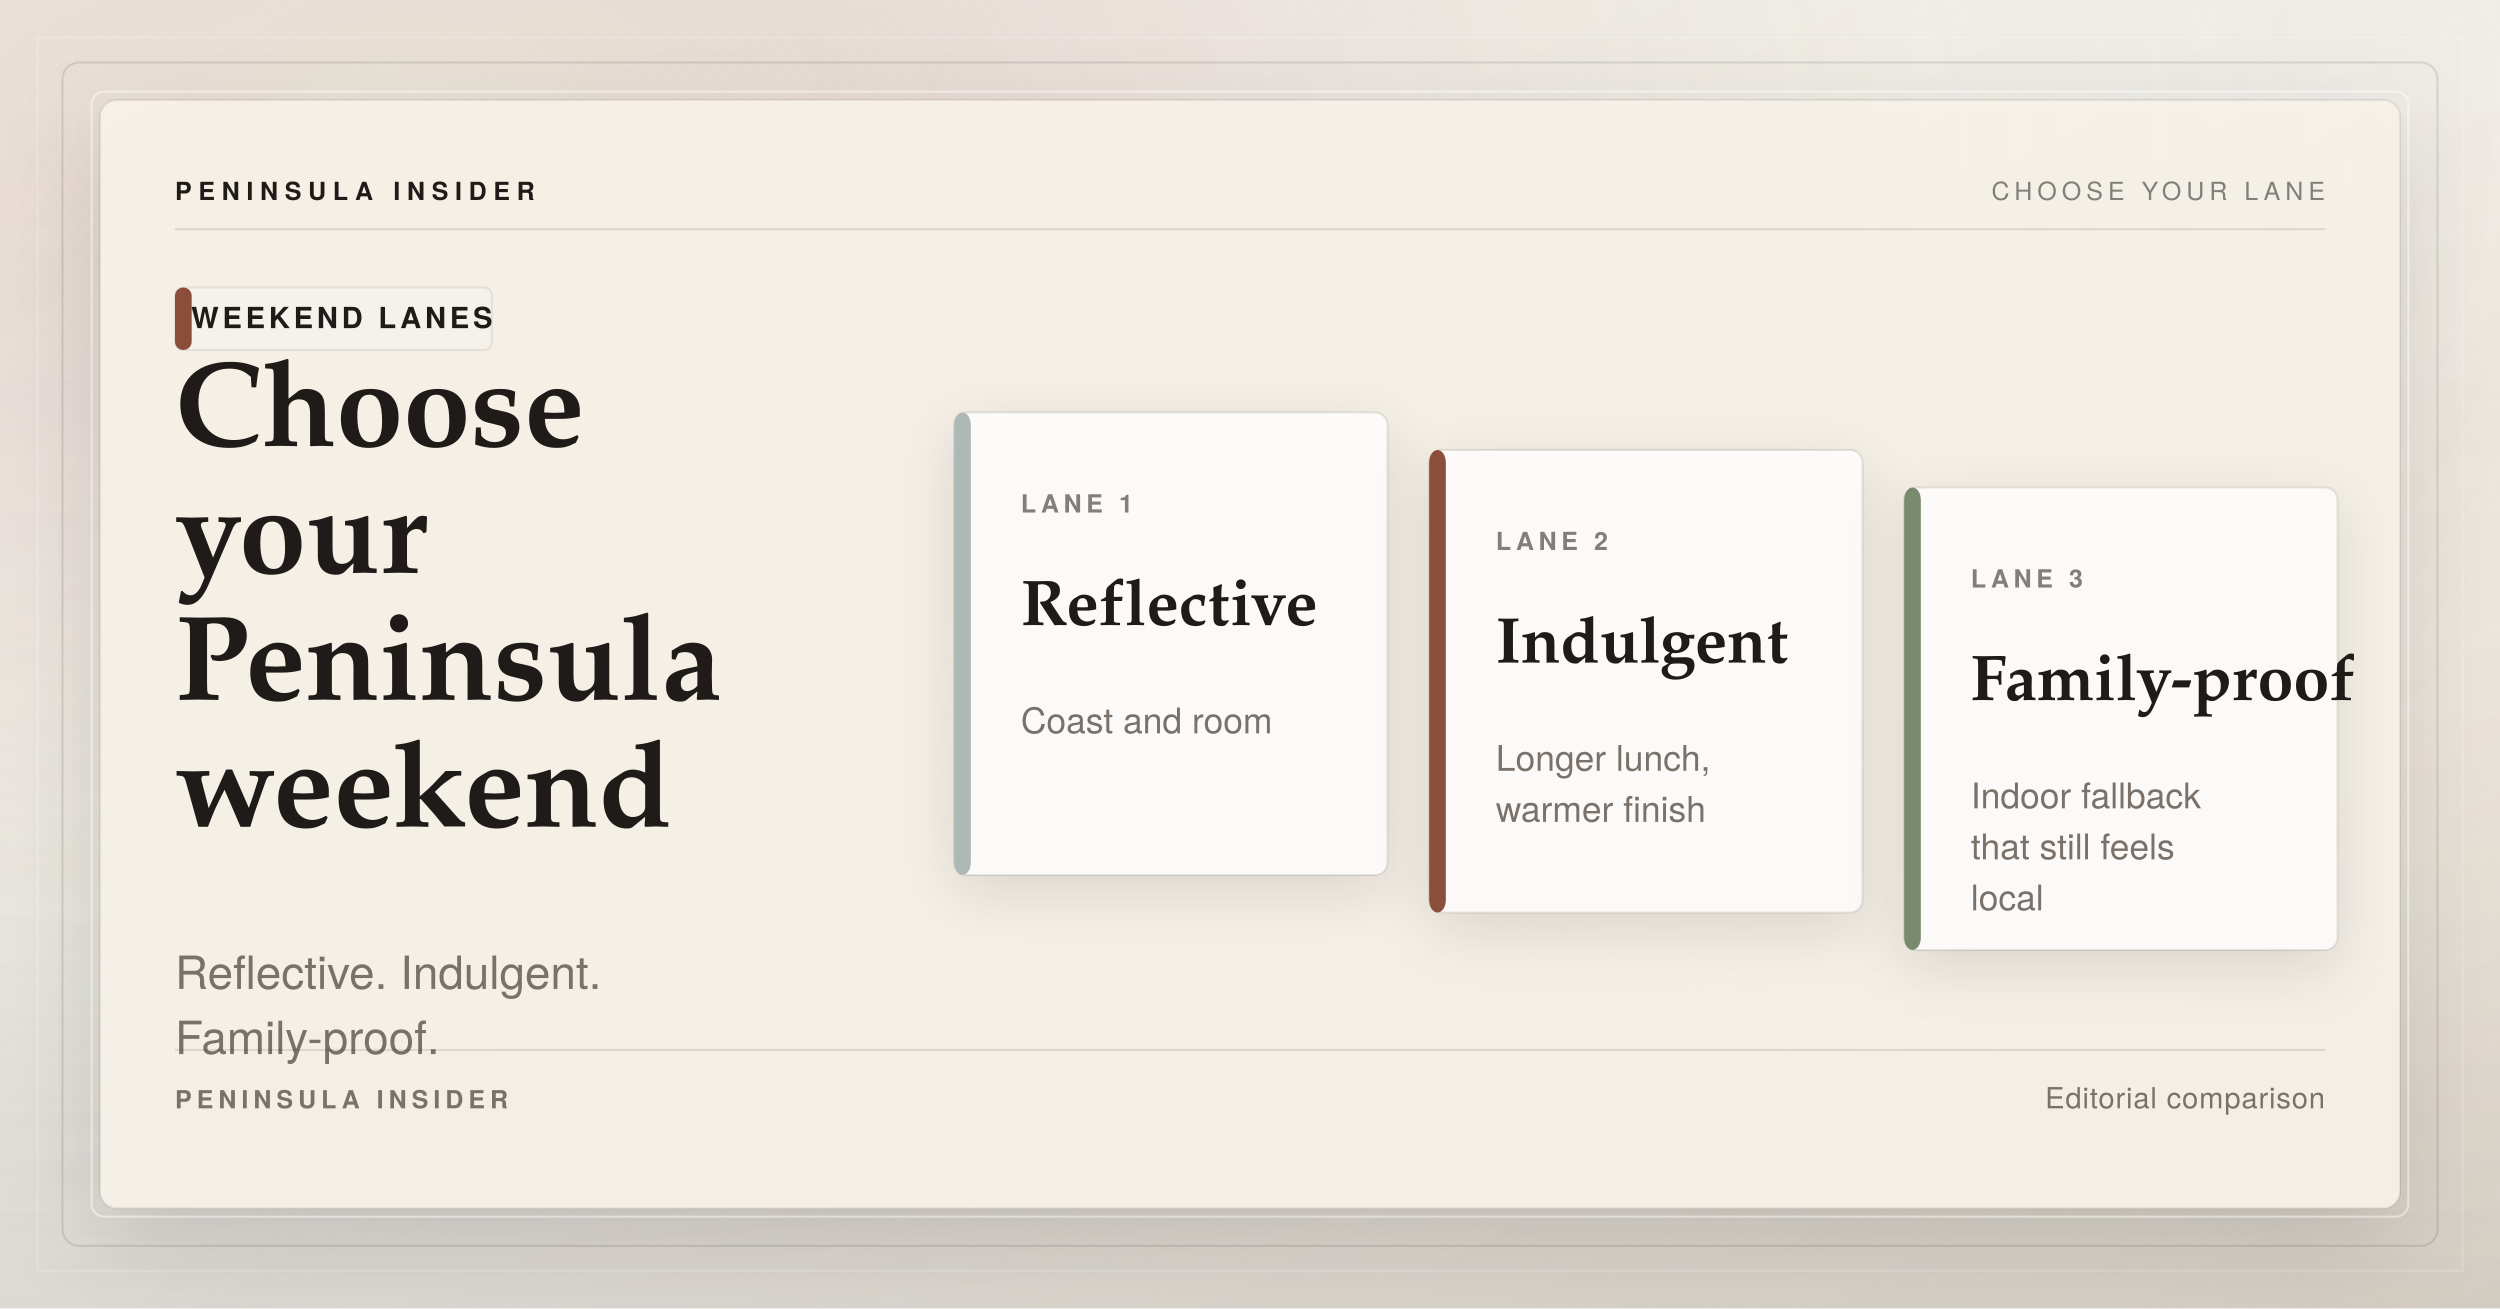
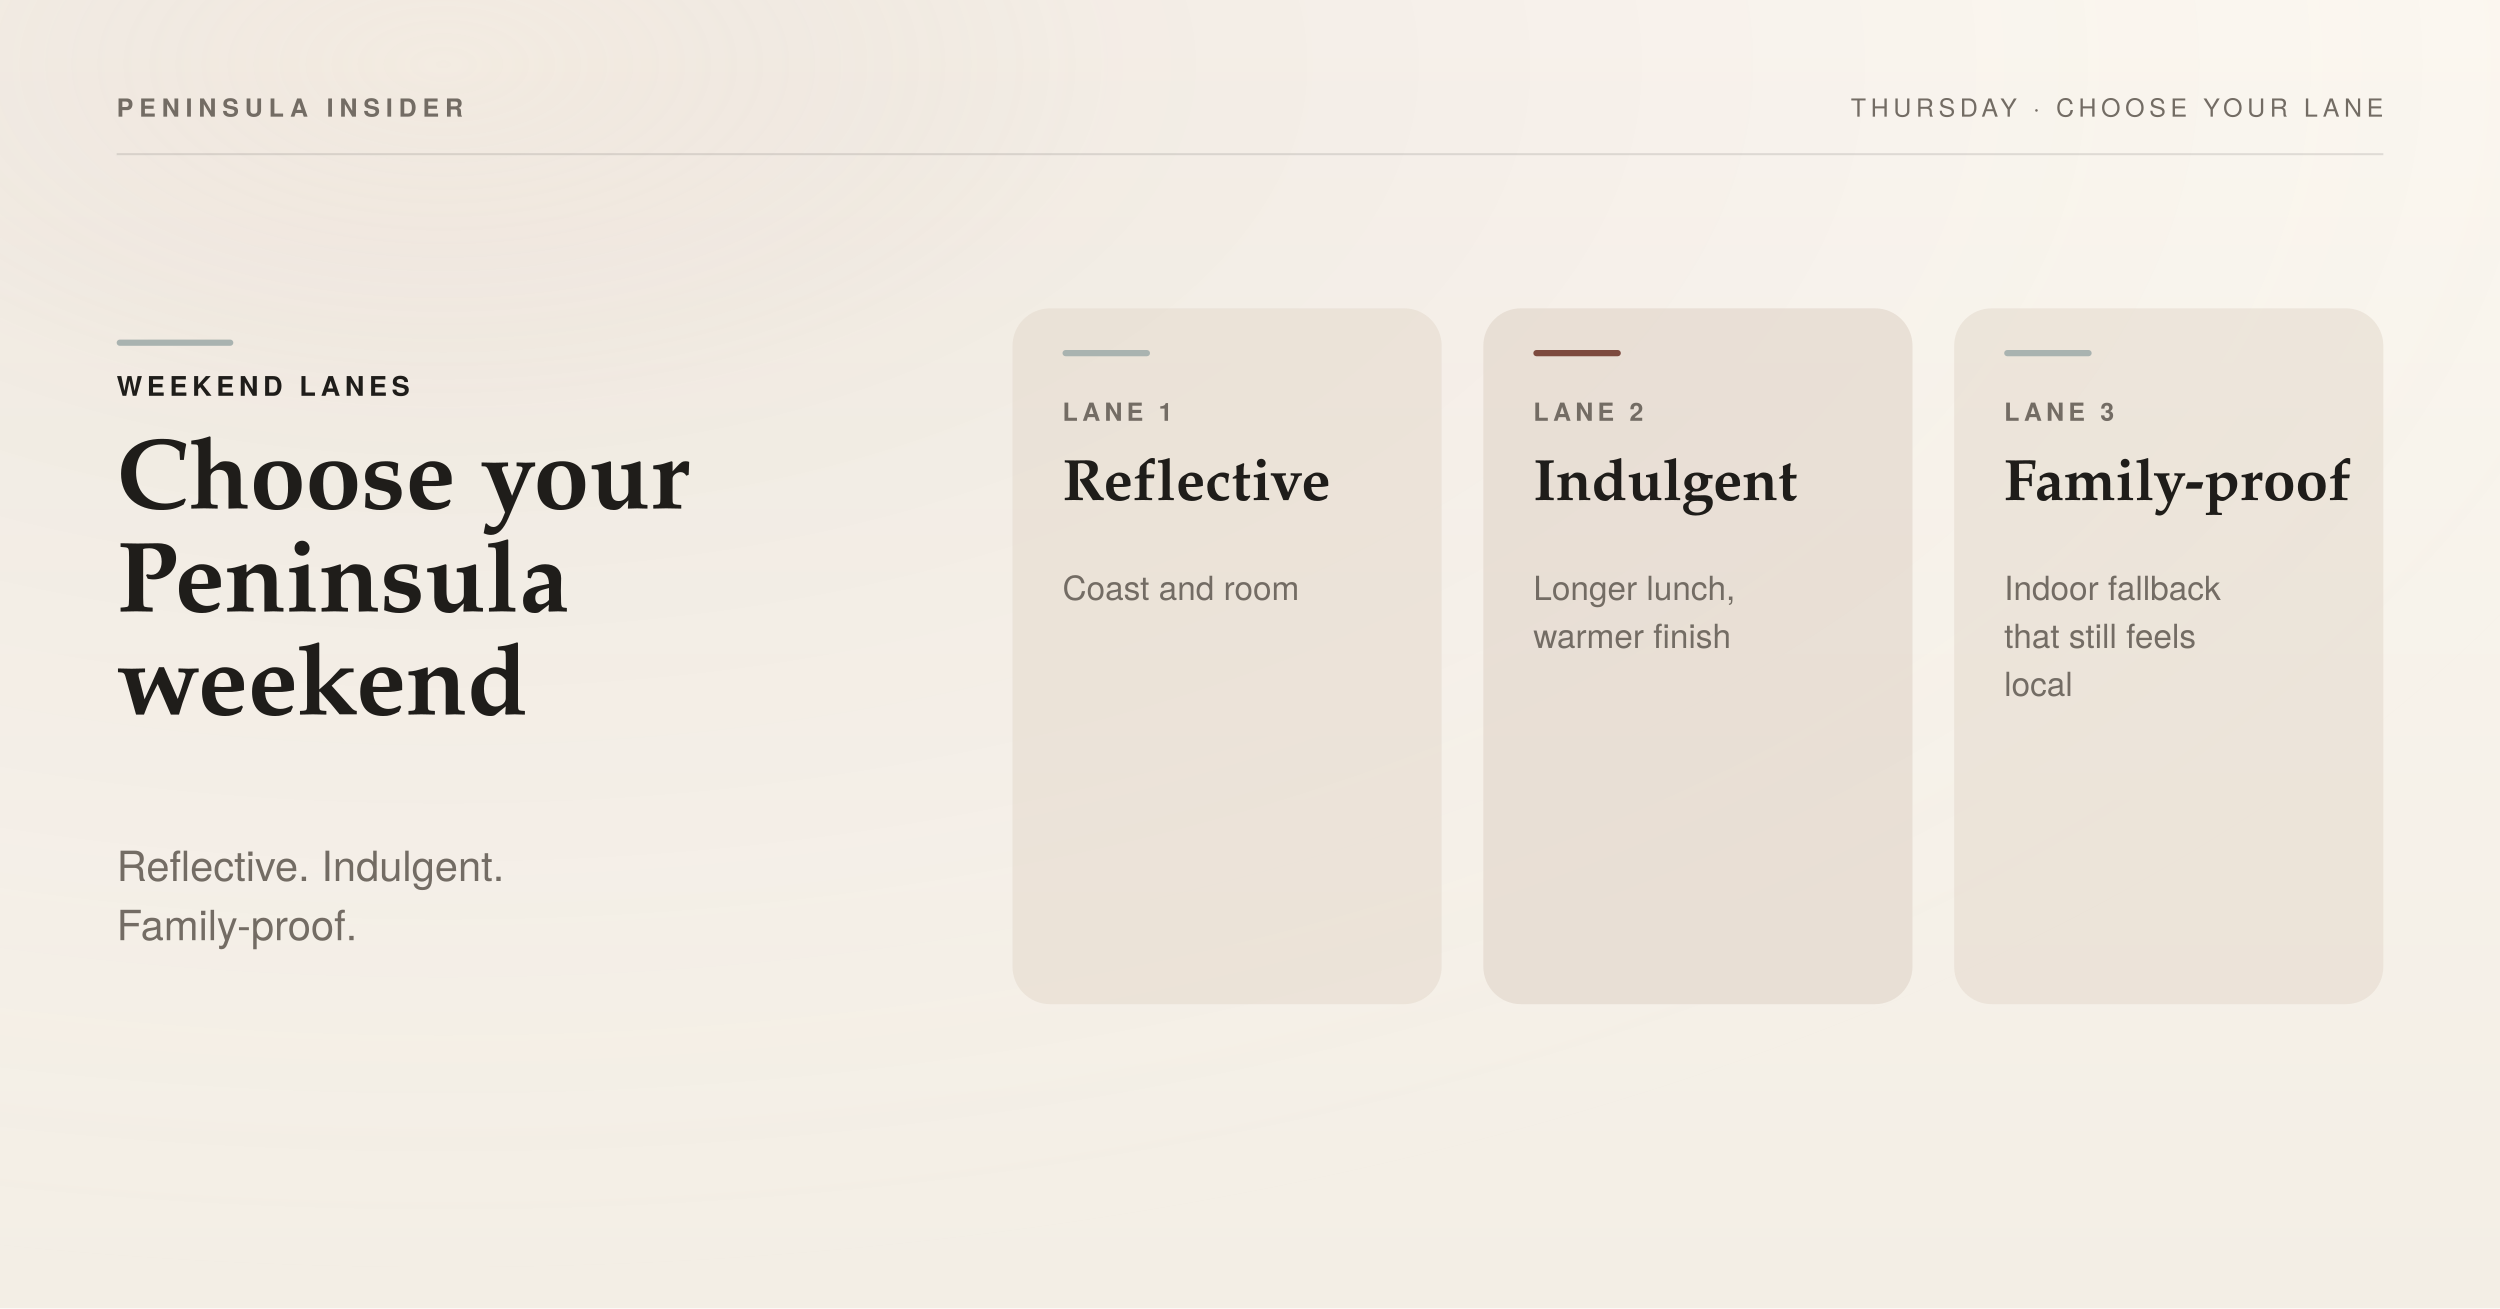
<svg xmlns="http://www.w3.org/2000/svg" width="1200" height="628" viewBox="0 0 1200 628">
  <defs>
-     <linearGradient id="pi-social-2026-04-20-thu-weekend-moods-fb-191x1-summary-v01-paper-gradient" x1="0" x2="1" y1="0" y2="1">
-       <stop offset="0%" stop-color="#FDFCFA" />
-       <stop offset="48%" stop-color="#F5F1EB" />
-       <stop offset="100%" stop-color="#E8E0D5" />
+     <linearGradient id="pi-social-2026-04-20-thu-weekend-moods-fb-191x1-summary-v01-paper" x1="0" x2="0" y1="0" y2="1">
+       <stop offset="0%" stop-color="#FBF7F0" />
+       <stop offset="100%" stop-color="#F3EEE5" />
    </linearGradient>
-     <linearGradient id="pi-social-2026-04-20-thu-weekend-moods-fb-191x1-summary-v01-soft-vignette" x1="0" x2="0" y1="0" y2="1">
-       <stop offset="0%" stop-color="#FFFFFF" stop-opacity="0.03" />
-       <stop offset="52%" stop-color="#C9B99A" stop-opacity="0.05" />
-       <stop offset="100%" stop-color="#151714" stop-opacity="0.1" />
+     <radialGradient id="pi-social-2026-04-20-thu-weekend-moods-fb-191x1-summary-v01-wash" cx="18%" cy="5%" r="94%">
+       <stop offset="0%" stop-color="#C6B29A" stop-opacity="0.16" />
+       <stop offset="28%" stop-color="#7D4A3E" stop-opacity="0.06" />
+       <stop offset="100%" stop-color="#FFFFFF" stop-opacity="0" />
+     </radialGradient>
+     <linearGradient id="pi-social-2026-04-20-thu-weekend-moods-fb-191x1-summary-v01-overlay-bottom" x1="0" x2="0" y1="0" y2="1">
+       <stop offset="0%" stop-color="#000000" stop-opacity="0.02" />
+       <stop offset="100%" stop-color="#000000" stop-opacity="0.18" />
    </linearGradient>
-     <linearGradient id="pi-social-2026-04-20-thu-weekend-moods-fb-191x1-summary-v01-image-bottom" x1="0" x2="0" y1="0" y2="1">
-       <stop offset="0%" stop-color="#0F120F" stop-opacity="0.02" />
-       <stop offset="44%" stop-color="#0F120F" stop-opacity="0.08" />
-       <stop offset="100%" stop-color="#0F120F" stop-opacity="0.76" />
+     <linearGradient id="pi-social-2026-04-20-thu-weekend-moods-fb-191x1-summary-v01-overlay-side" x1="0" x2="1" y1="0" y2="0">
+       <stop offset="0%" stop-color="#000000" stop-opacity="0.16" />
+       <stop offset="42%" stop-color="#000000" stop-opacity="0.05" />
+       <stop offset="100%" stop-color="#000000" stop-opacity="0" />
    </linearGradient>
-     <linearGradient id="pi-social-2026-04-20-thu-weekend-moods-fb-191x1-summary-v01-image-side" x1="0" x2="1" y1="0" y2="0">
-       <stop offset="0%" stop-color="#0F120F" stop-opacity="0.78" />
-       <stop offset="34%" stop-color="#0F120F" stop-opacity="0.28" />
-       <stop offset="100%" stop-color="#0F120F" stop-opacity="0.04" />
-     </linearGradient>
-     <radialGradient id="pi-social-2026-04-20-thu-weekend-moods-fb-191x1-summary-v01-pinot-glow" cx="16%" cy="10%" r="92%">
-       <stop offset="0%" stop-color="#C9B99A" stop-opacity="0.34" />
-       <stop offset="30%" stop-color="#8B4E3B" stop-opacity="0.14" />
-       <stop offset="68%" stop-color="#7A8B6D" stop-opacity="0.06" />
-       <stop offset="100%" stop-color="#000000" stop-opacity="0" />
-     </radialGradient>
-     <filter id="pi-social-2026-04-20-thu-weekend-moods-fb-191x1-summary-v01-paper-shadow" x="-20%" y="-20%" width="140%" height="140%">
-       <feDropShadow dx="0" dy="16" stdDeviation="24" flood-color="#121411" flood-opacity="0.14" />
-     </filter>
-     <filter id="pi-social-2026-04-20-thu-weekend-moods-fb-191x1-summary-v01-card-shadow" x="-20%" y="-20%" width="140%" height="140%">
-       <feDropShadow dx="0" dy="8" stdDeviation="14" flood-color="#171916" flood-opacity="0.12" />
-     </filter>
-     <filter id="pi-social-2026-04-20-thu-weekend-moods-fb-191x1-summary-v01-grain" x="0" y="0" width="100%" height="100%">
-       <feTurbulence type="fractalNoise" baseFrequency="0.82" numOctaves="2" stitchTiles="stitch" result="noise" />
-       <feColorMatrix type="saturate" values="0" />
-       <feComponentTransfer>
-         <feFuncA type="table" tableValues="0 0.018" />
-       </feComponentTransfer>
-     </filter>
-     <clipPath id="pi-social-2026-04-20-thu-weekend-moods-fb-191x1-summary-v01-frame-clip">
-       <rect x="30" y="30" width="1140" height="568" rx="8" />
-     </clipPath>
  </defs>
-   <rect width="1200" height="628" fill="url(#pi-social-2026-04-20-thu-weekend-moods-fb-191x1-summary-v01-paper-gradient)" />
-   <rect width="1200" height="628" fill="url(#pi-social-2026-04-20-thu-weekend-moods-fb-191x1-summary-v01-pinot-glow)" />
-   <rect width="1200" height="628" fill="url(#pi-social-2026-04-20-thu-weekend-moods-fb-191x1-summary-v01-soft-vignette)" />
-   <rect x="18" y="18" width="1164" height="592" fill="none" stroke="rgba(255,255,255,0.18)" />
-   <rect width="1200" height="628" filter="url(#pi-social-2026-04-20-thu-weekend-moods-fb-191x1-summary-v01-grain)" opacity="0.92" />
-   <rect x="48" y="48" width="1104" height="532" rx="8" fill="rgba(246,241,232,0.94)" stroke="rgba(31,32,28,0.08)" filter="url(#pi-social-2026-04-20-thu-weekend-moods-fb-191x1-summary-v01-paper-shadow)" />
+   <rect width="1200" height="628" fill="url(#pi-social-2026-04-20-thu-weekend-moods-fb-191x1-summary-v01-paper)" />
+   <rect width="1200" height="628" fill="url(#pi-social-2026-04-20-thu-weekend-moods-fb-191x1-summary-v01-wash)" />
  <g>
-     <line x1="84" y1="110" x2="1116" y2="110" stroke="rgba(31,32,28,0.12)" stroke-width="1" />
-     <text x="84" y="96" font-family="Outfit, 'Helvetica Neue', 'Avenir Next', Avenir, 'Gill Sans', sans-serif" font-size="12" font-weight="600" letter-spacing="3.2" fill="#1E1B18">PENINSULA INSIDER</text>
-     <text x="1116" y="96" text-anchor="end" font-family="Outfit, 'Helvetica Neue', 'Avenir Next', Avenir, 'Gill Sans', sans-serif" font-size="12" font-weight="500" letter-spacing="2.4" fill="rgba(31,32,28,0.54)">CHOOSE YOUR LANE</text>
+     <text x="56" y="56" font-family="Outfit, 'Helvetica Neue', 'Avenir Next', Avenir, 'Segoe UI', sans-serif" font-size="12" font-weight="600" letter-spacing="2.8" fill="#736C64">PENINSULA INSIDER</text>
+     <text x="1144" y="56" text-anchor="end" font-family="Outfit, 'Helvetica Neue', 'Avenir Next', Avenir, 'Segoe UI', sans-serif" font-size="12" font-weight="500" letter-spacing="2.2" fill="#736C64">THURSDAY · CHOOSE YOUR LANE</text>
+     <line x1="56" y1="74" x2="1144" y2="74" stroke="rgba(31,29,26,0.12)" stroke-width="1" />
  </g>
-   <g transform="translate(84 138)">
-     <rect width="152.12" height="30" rx="4" fill="rgba(245,241,235,0.94)" stroke="rgba(31,32,28,0.08)" />
-     <rect width="8" height="30" rx="4" fill="#8B4E3B" />
-     <text x="80.06" y="19.5" text-anchor="middle" font-family="Outfit, 'Helvetica Neue', 'Avenir Next', Avenir, 'Gill Sans', sans-serif" font-size="14" font-weight="600" letter-spacing="1.8" fill="#1E1B18">WEEKEND LANES</text>
+   <g>
+     <rect x="56" y="163" width="56" height="3" rx="1.5" fill="#A9B3B0" />
+     <text x="56" y="190" font-family="Outfit, 'Helvetica Neue', 'Avenir Next', Avenir, 'Segoe UI', sans-serif" font-size="13" font-weight="600" letter-spacing="2.2" fill="#1F1D1A">WEEKEND LANES</text>
  </g>
-   <text x="84" y="214" font-family="Cormorant Garamond, Baskerville, 'Baskerville Old Face', 'Iowan Old Style', 'Palatino Linotype', 'Book Antiqua', Georgia, serif" font-size="58" font-weight="700" letter-spacing="0" fill="#1E1B18" text-anchor="start">
-     <tspan x="84" dy="0">Choose</tspan>
-     <tspan x="84" dy="60.9">your</tspan>
-     <tspan x="84" dy="60.9">Peninsula</tspan>
-     <tspan x="84" dy="60.9">weekend</tspan>
+   <text x="56" y="244" font-family="Cormorant Garamond, Baskerville, 'Baskerville Old Face', 'Iowan Old Style', 'Palatino Linotype', 'Book Antiqua', Georgia, serif" font-size="48" font-weight="700" letter-spacing="0" fill="#1F1D1A">
+     <tspan x="56" dy="0">Choose your</tspan>
+     <tspan x="56" dy="49.44">Peninsula</tspan>
+     <tspan x="56" dy="49.44">weekend</tspan>
  </text>
-   <text x="84" y="474.7" font-family="Outfit, 'Helvetica Neue', 'Avenir Next', Avenir, 'Segoe UI', sans-serif" font-size="22" font-weight="500" letter-spacing="0" fill="#7A726A" text-anchor="start">
-     <tspan x="84" dy="0">Reflective. Indulgent.</tspan>
-     <tspan x="84" dy="31.24">Family-proof.</tspan>
+   <text x="56" y="422.88" font-family="Outfit, 'Helvetica Neue', 'Avenir Next', Avenir, 'Segoe UI', sans-serif" font-size="20" font-weight="400" letter-spacing="0" fill="#736C64">
+     <tspan x="56" dy="0">Reflective. Indulgent.</tspan>
+     <tspan x="56" dy="28.4">Family-proof.</tspan>
  </text>
  <g>
-     <rect x="458" y="198" width="208" height="222" rx="6" fill="rgba(253,252,250,0.96)" stroke="rgba(31,32,28,0.1)" filter="url(#pi-social-2026-04-20-thu-weekend-moods-fb-191x1-summary-v01-card-shadow)" />
-     <rect x="458" y="198" width="8" height="222" rx="6" fill="#AEB8B7" />
-     <text x="490" y="246" font-family="Outfit, 'Helvetica Neue', 'Avenir Next', Avenir, 'Gill Sans', sans-serif" font-size="12" font-weight="600" letter-spacing="2.2" fill="rgba(31,32,28,0.56)">LANE 1</text>
-     <text x="490" y="300" font-family="Cormorant Garamond, Baskerville, 'Baskerville Old Face', 'Iowan Old Style', 'Palatino Linotype', 'Book Antiqua', Georgia, serif" font-size="31" font-weight="700" letter-spacing="0" fill="#1E1B18" text-anchor="start">
-       <tspan x="490" dy="0">Reflective</tspan>
+     <rect x="486" y="148" width="206" height="334" rx="18" fill="rgba(228,218,206,0.56)" />
+     <rect x="510" y="168" width="42" height="3" rx="1.5" fill="#A9B3B0" />
+     <text x="510" y="202" font-family="Outfit, 'Helvetica Neue', 'Avenir Next', Avenir, 'Segoe UI', sans-serif" font-size="12" font-weight="600" letter-spacing="2" fill="#736C64">LANE 1</text>
+     <text x="510" y="240" font-family="Cormorant Garamond, Baskerville, 'Baskerville Old Face', 'Iowan Old Style', 'Palatino Linotype', 'Book Antiqua', Georgia, serif" font-size="28" font-weight="700" letter-spacing="0" fill="#1F1D1A">
+       <tspan x="510" dy="0">Reflective</tspan>
    </text>
-     <text x="490" y="352" font-family="Outfit, 'Helvetica Neue', 'Avenir Next', Avenir, 'Segoe UI', sans-serif" font-size="17" font-weight="400" letter-spacing="0" fill="#7A726A" text-anchor="start">
-       <tspan x="490" dy="0">Coast and room</tspan>
+     <text x="510" y="288" font-family="Outfit, 'Helvetica Neue', 'Avenir Next', Avenir, 'Segoe UI', sans-serif" font-size="16" font-weight="400" letter-spacing="0" fill="#736C64">
+       <tspan x="510" dy="0">Coast and room</tspan>
    </text>
  </g>
  <g>
-     <rect x="686" y="216" width="208" height="222" rx="6" fill="rgba(253,252,250,0.96)" stroke="rgba(31,32,28,0.1)" filter="url(#pi-social-2026-04-20-thu-weekend-moods-fb-191x1-summary-v01-card-shadow)" />
-     <rect x="686" y="216" width="8" height="222" rx="6" fill="#8B4E3B" />
-     <text x="718" y="264" font-family="Outfit, 'Helvetica Neue', 'Avenir Next', Avenir, 'Gill Sans', sans-serif" font-size="12" font-weight="600" letter-spacing="2.2" fill="rgba(31,32,28,0.56)">LANE 2</text>
-     <text x="718" y="318" font-family="Cormorant Garamond, Baskerville, 'Baskerville Old Face', 'Iowan Old Style', 'Palatino Linotype', 'Book Antiqua', Georgia, serif" font-size="31" font-weight="700" letter-spacing="0" fill="#1E1B18" text-anchor="start">
-       <tspan x="718" dy="0">Indulgent</tspan>
+     <rect x="712" y="148" width="206" height="334" rx="18" fill="rgba(228,218,206,0.74)" />
+     <rect x="736" y="168" width="42" height="3" rx="1.5" fill="#7D4A3E" />
+     <text x="736" y="202" font-family="Outfit, 'Helvetica Neue', 'Avenir Next', Avenir, 'Segoe UI', sans-serif" font-size="12" font-weight="600" letter-spacing="2" fill="#736C64">LANE 2</text>
+     <text x="736" y="240" font-family="Cormorant Garamond, Baskerville, 'Baskerville Old Face', 'Iowan Old Style', 'Palatino Linotype', 'Book Antiqua', Georgia, serif" font-size="28" font-weight="700" letter-spacing="0" fill="#1F1D1A">
+       <tspan x="736" dy="0">Indulgent</tspan>
    </text>
-     <text x="718" y="370" font-family="Outfit, 'Helvetica Neue', 'Avenir Next', Avenir, 'Segoe UI', sans-serif" font-size="17" font-weight="400" letter-spacing="0" fill="#7A726A" text-anchor="start">
-       <tspan x="718" dy="0">Longer lunch,</tspan>
-       <tspan x="718" dy="24.48">warmer finish</tspan>
+     <text x="736" y="288" font-family="Outfit, 'Helvetica Neue', 'Avenir Next', Avenir, 'Segoe UI', sans-serif" font-size="16" font-weight="400" letter-spacing="0" fill="#736C64">
+       <tspan x="736" dy="0">Longer lunch,</tspan>
+       <tspan x="736" dy="23.04">warmer finish</tspan>
    </text>
  </g>
  <g>
-     <rect x="914" y="234" width="208" height="222" rx="6" fill="rgba(253,252,250,0.96)" stroke="rgba(31,32,28,0.1)" filter="url(#pi-social-2026-04-20-thu-weekend-moods-fb-191x1-summary-v01-card-shadow)" />
-     <rect x="914" y="234" width="8" height="222" rx="6" fill="#7A8B6D" />
-     <text x="946" y="282" font-family="Outfit, 'Helvetica Neue', 'Avenir Next', Avenir, 'Gill Sans', sans-serif" font-size="12" font-weight="600" letter-spacing="2.2" fill="rgba(31,32,28,0.56)">LANE 3</text>
-     <text x="946" y="336" font-family="Cormorant Garamond, Baskerville, 'Baskerville Old Face', 'Iowan Old Style', 'Palatino Linotype', 'Book Antiqua', Georgia, serif" font-size="31" font-weight="700" letter-spacing="0" fill="#1E1B18" text-anchor="start">
-       <tspan x="946" dy="0">Family-proof</tspan>
+     <rect x="938" y="148" width="206" height="334" rx="18" fill="rgba(228,218,206,0.56)" />
+     <rect x="962" y="168" width="42" height="3" rx="1.5" fill="#A9B3B0" />
+     <text x="962" y="202" font-family="Outfit, 'Helvetica Neue', 'Avenir Next', Avenir, 'Segoe UI', sans-serif" font-size="12" font-weight="600" letter-spacing="2" fill="#736C64">LANE 3</text>
+     <text x="962" y="240" font-family="Cormorant Garamond, Baskerville, 'Baskerville Old Face', 'Iowan Old Style', 'Palatino Linotype', 'Book Antiqua', Georgia, serif" font-size="28" font-weight="700" letter-spacing="0" fill="#1F1D1A">
+       <tspan x="962" dy="0">Family-proof</tspan>
    </text>
-     <text x="946" y="388" font-family="Outfit, 'Helvetica Neue', 'Avenir Next', Avenir, 'Segoe UI', sans-serif" font-size="17" font-weight="400" letter-spacing="0" fill="#7A726A" text-anchor="start">
-       <tspan x="946" dy="0">Indoor fallback</tspan>
-       <tspan x="946" dy="24.48">that still feels</tspan>
-       <tspan x="946" dy="24.48">local</tspan>
+     <text x="962" y="288" font-family="Outfit, 'Helvetica Neue', 'Avenir Next', Avenir, 'Segoe UI', sans-serif" font-size="16" font-weight="400" letter-spacing="0" fill="#736C64">
+       <tspan x="962" dy="0">Indoor fallback</tspan>
+       <tspan x="962" dy="23.04">that still feels</tspan>
+       <tspan x="962" dy="23.04">local</tspan>
    </text>
  </g>
-   <g>
-     <line x1="84" y1="504" x2="1116" y2="504" stroke="rgba(31,32,28,0.12)" stroke-width="1" />
-     <text x="84" y="532" font-family="Outfit, 'Helvetica Neue', 'Avenir Next', Avenir, 'Gill Sans', sans-serif" font-size="12" font-weight="600" letter-spacing="2.4" fill="#7A726A">PENINSULA INSIDER</text>
-     <text x="1116" y="532" text-anchor="end" font-family="Outfit, 'Helvetica Neue', 'Avenir Next', Avenir, 'Segoe UI', sans-serif" font-size="14" font-weight="400" letter-spacing="0.4" fill="#7A726A">Editorial comparison</text>
-   </g>
-   <g>
-     <rect x="30" y="30" width="1140" height="568" rx="8" fill="none" stroke="rgba(31,32,28,0.12)" />
-     <rect x="44" y="44" width="1112" height="540" rx="6" fill="none" stroke="rgba(255,255,255,0.46)" />
-   </g>
</svg>
